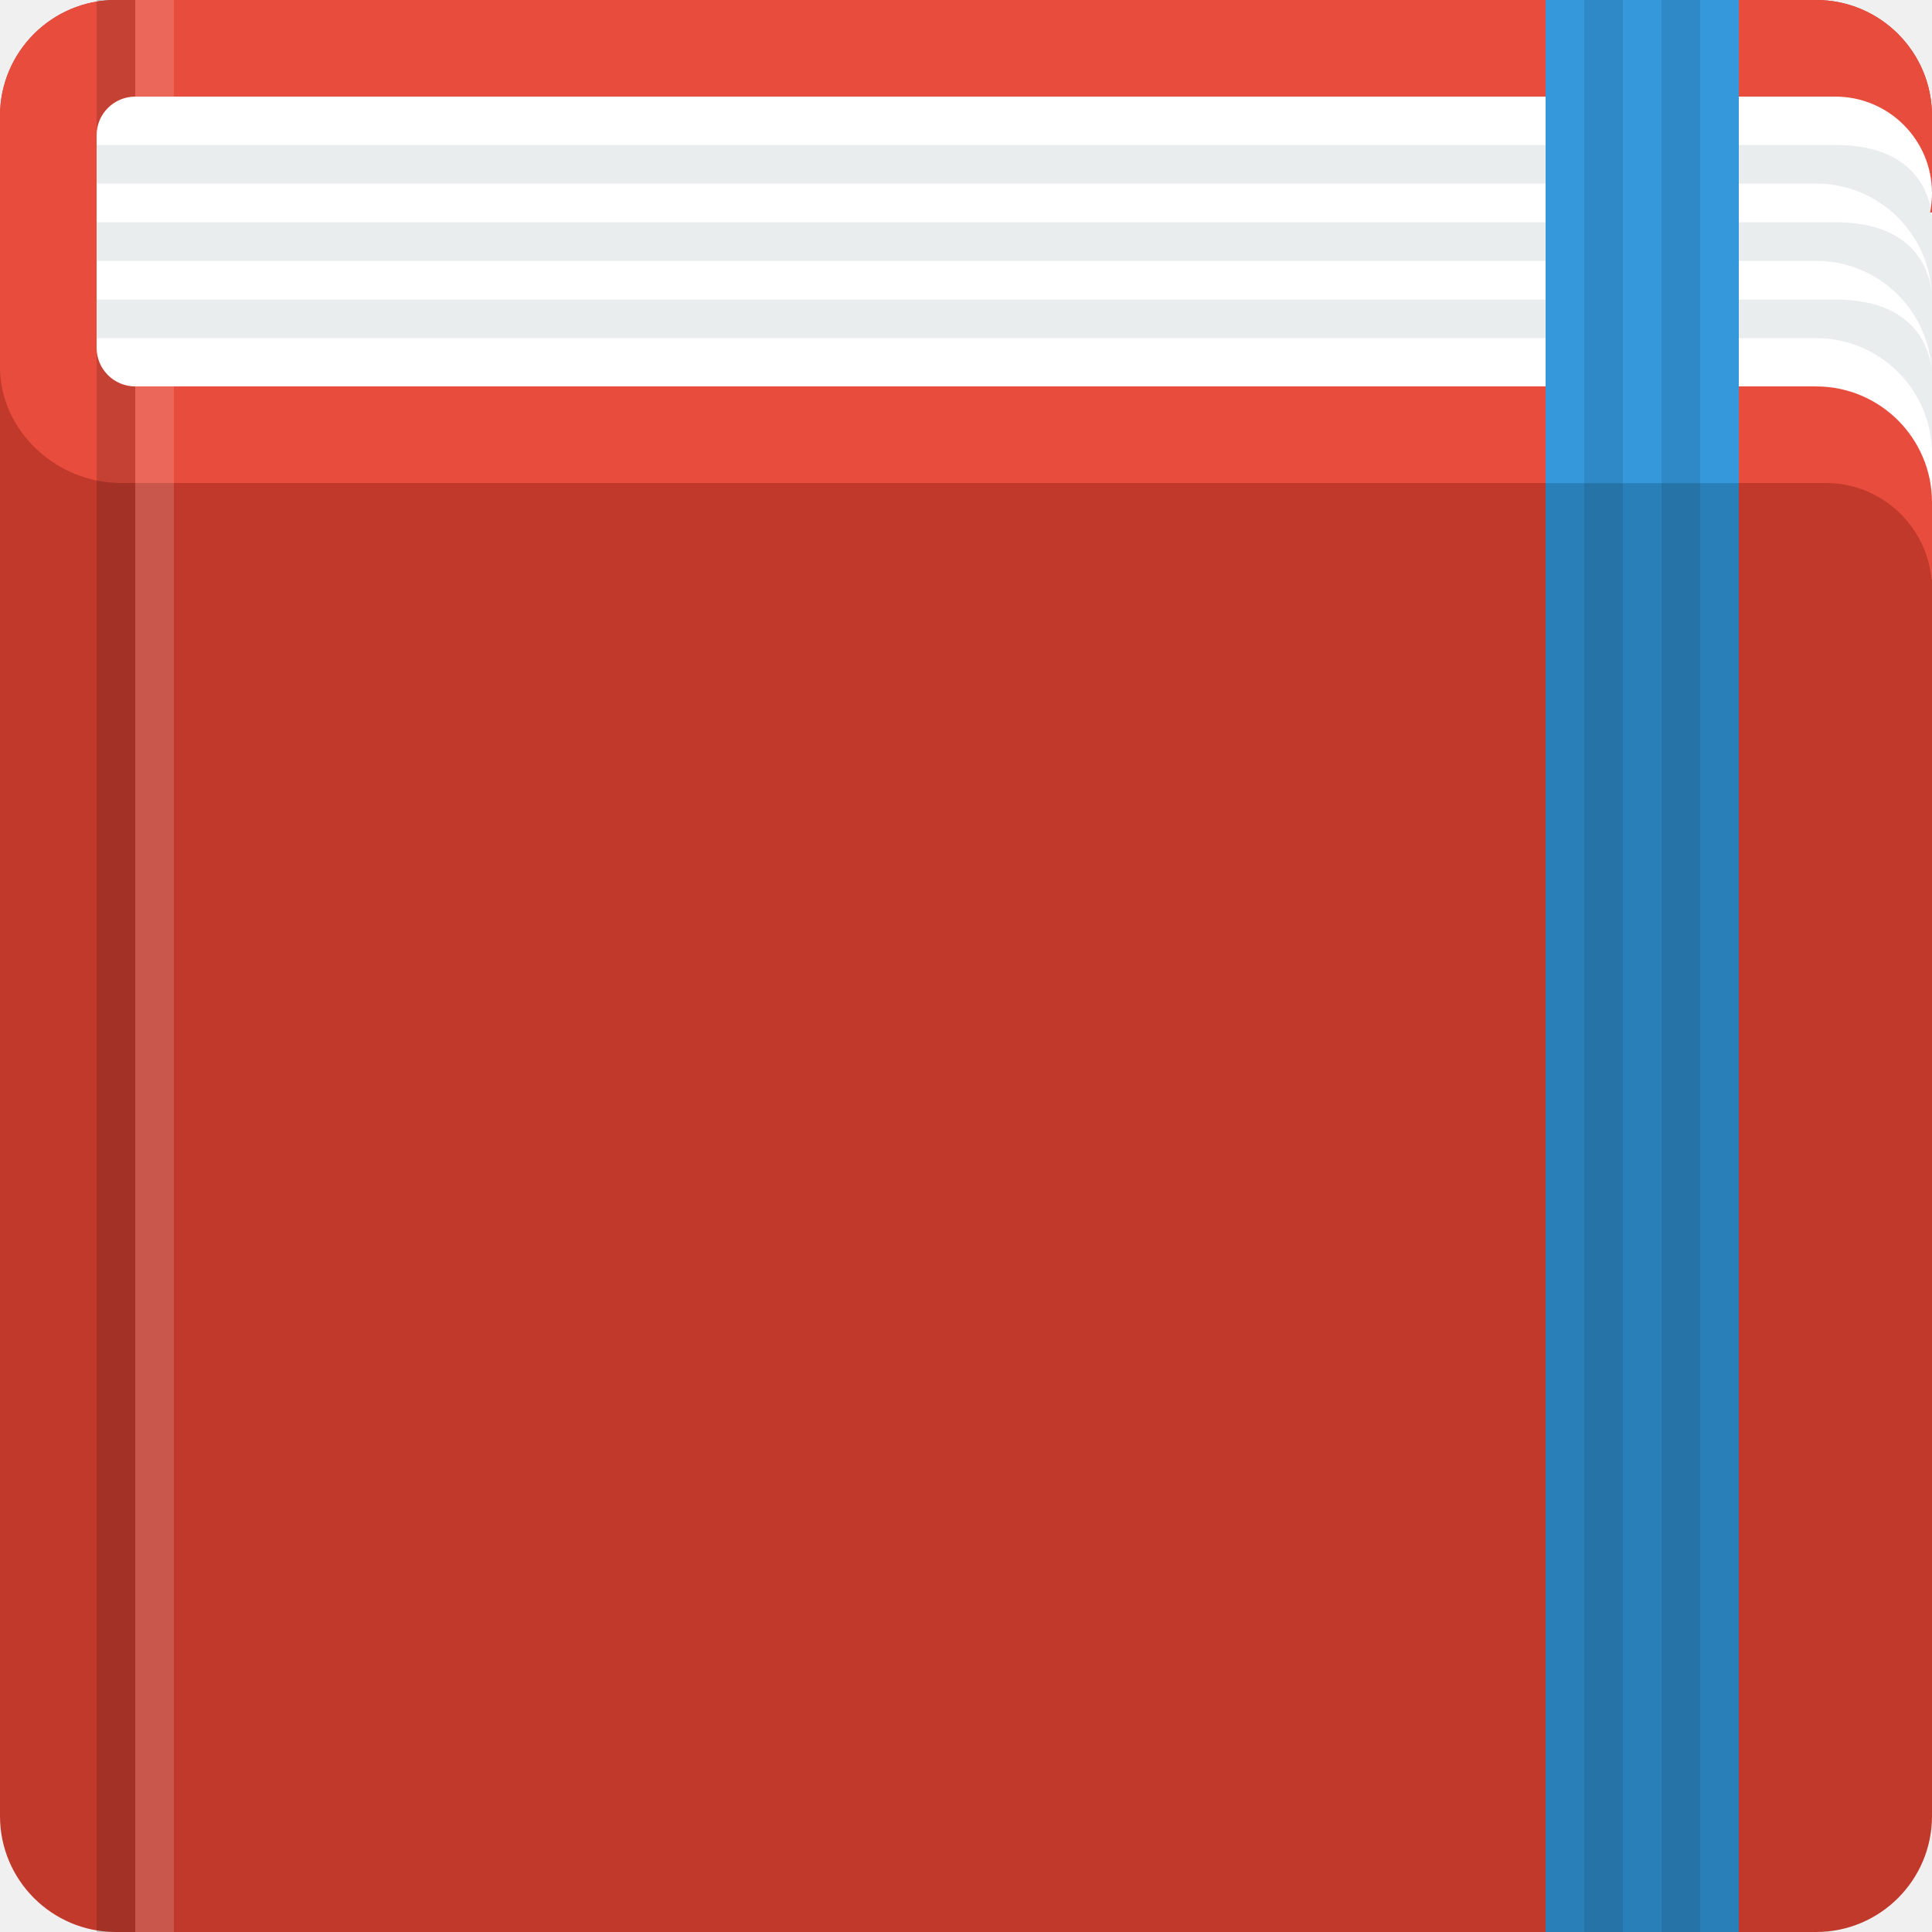
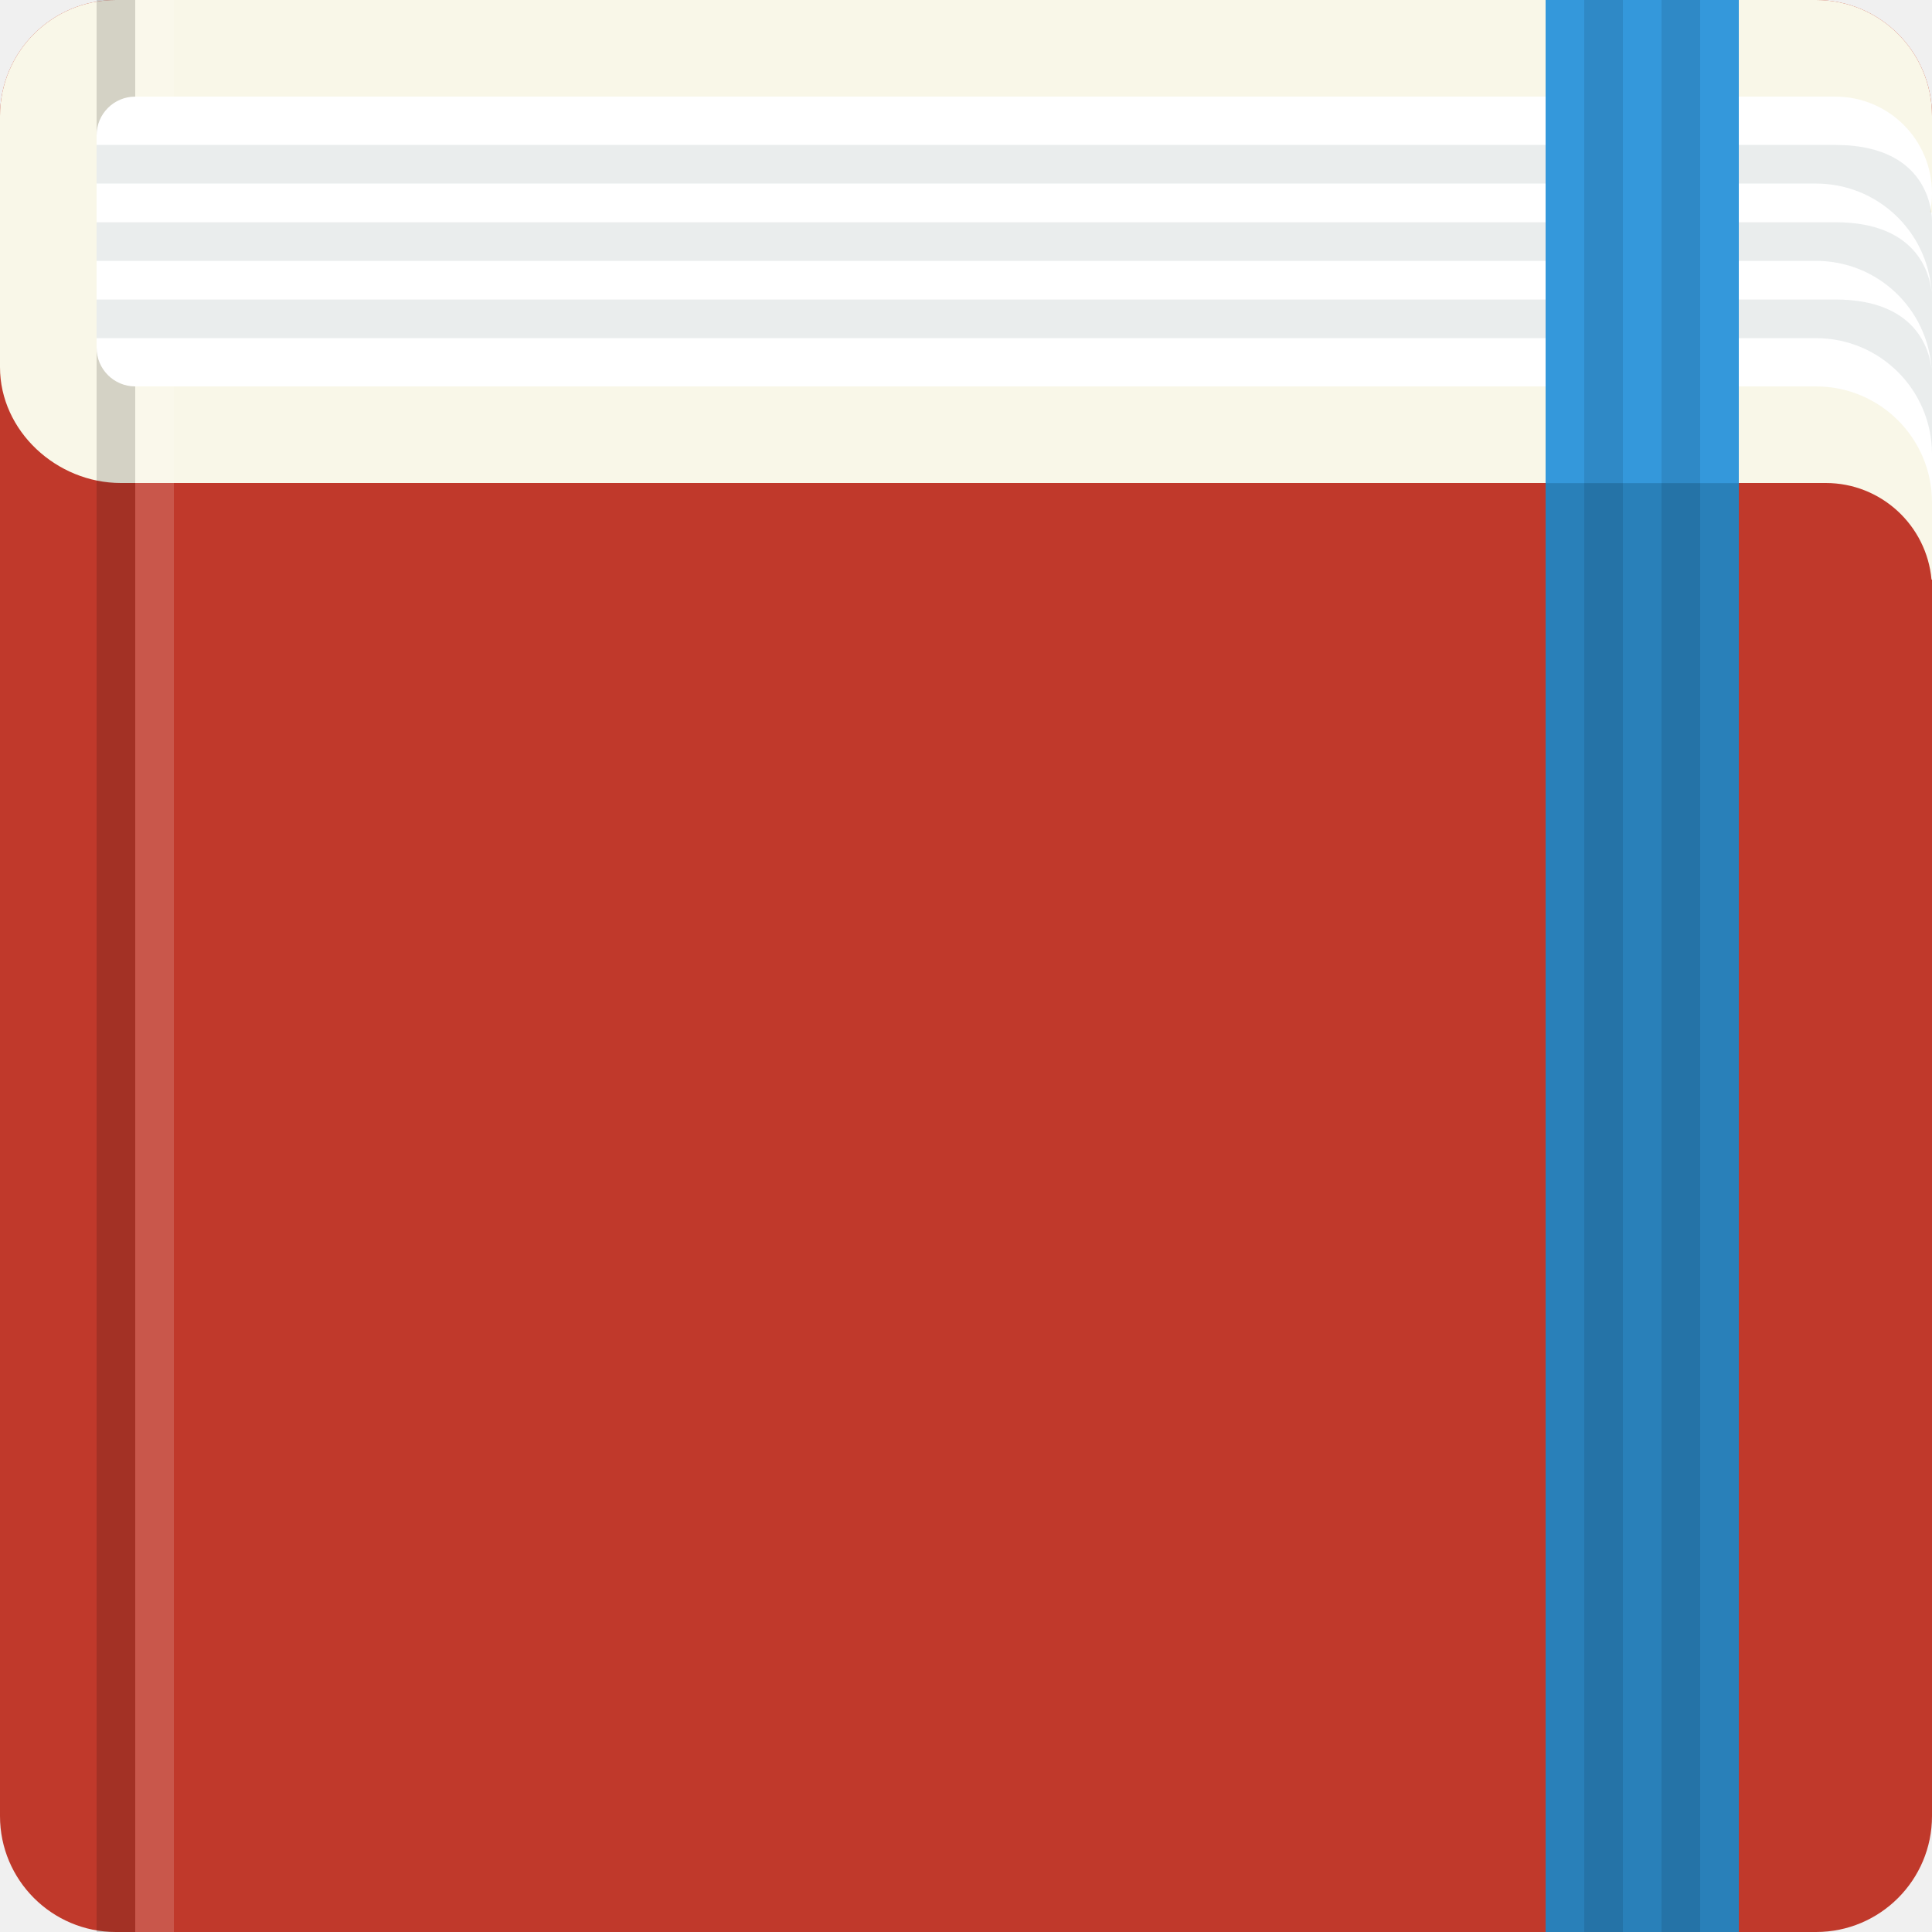
<svg xmlns="http://www.w3.org/2000/svg" width="100" height="100">
  <path fill-rule="evenodd" clip-rule="evenodd" fill="#C0392B" d="M6 100h88c3.313 0 6-2.687 6-6v-88c0-3.314-2.687-6-6-6h-88c-3.313 0-6 2.686-6 6v88c0 3.313 2.687 6 6 6z" />
-   <path fill-rule="evenodd" clip-rule="evenodd" fill="#E74C3C" d="M100 30h-.025c-.253-2.802-2.606-5-5.475-5h-88.25c-3.313 0-6.25-2.686-6.25-6v-13c0-3.313 2.687-6 6-6h88c3.313 0 6 2.687 6 6.001v23.999z" />
+   <path fill-rule="evenodd" clip-rule="evenodd" fill="#F9F7E8" d="M100 30h-.025c-.253-2.802-2.606-5-5.475-5h-88.25c-3.313 0-6.25-2.686-6.25-6v-13c0-3.313 2.687-6 6-6h88c3.313 0 6 2.687 6 6.001v23.999z" />
  <path opacity=".15" fill-rule="evenodd" clip-rule="evenodd" d="M5 100h2v-100h-2v100z" />
  <path opacity=".15" fill-rule="evenodd" clip-rule="evenodd" fill="#fff" d="M7 100h2v-100h-2v100z" />
  <path fill-rule="evenodd" clip-rule="evenodd" fill="#fff" d="M100 10.001c0-2.762-2.238-5-5-5h-88c-1.104 0-2 .896-2 2v11c0 1.104.896 2 2 2h87c3.313 0 6 2.687 6 6v-15h-.101c.066-.323.101-.658.101-1z" />
  <path fill-rule="evenodd" clip-rule="evenodd" fill="#95A5A6" d="M100 15.423v-3.921s.183-4-5-4h-90v2h89c3.184 0 5.781 2.482 5.98 5.616-.107-1-.789-3.615-4.98-3.615h-90v2h89c3.184 0 5.781 2.482 5.98 5.616-.107-1.001-.789-3.616-4.98-3.616h-90v2h89c3.313 0 6 2.687 6 6v-8.08z" opacity=".2" />
  <path fill-rule="evenodd" clip-rule="evenodd" fill="#2980B9" d="M80 100h10v-75h-10v75z" />
  <path fill-rule="evenodd" clip-rule="evenodd" fill="#3498DB" d="M80 25.007h10v-25.007h-10v25.007z" />
  <path fill-rule="evenodd" clip-rule="evenodd" d="M82 100h2v-100h-2v100zm4-100v100h2v-100h-2z" opacity=".1" />
</svg>
